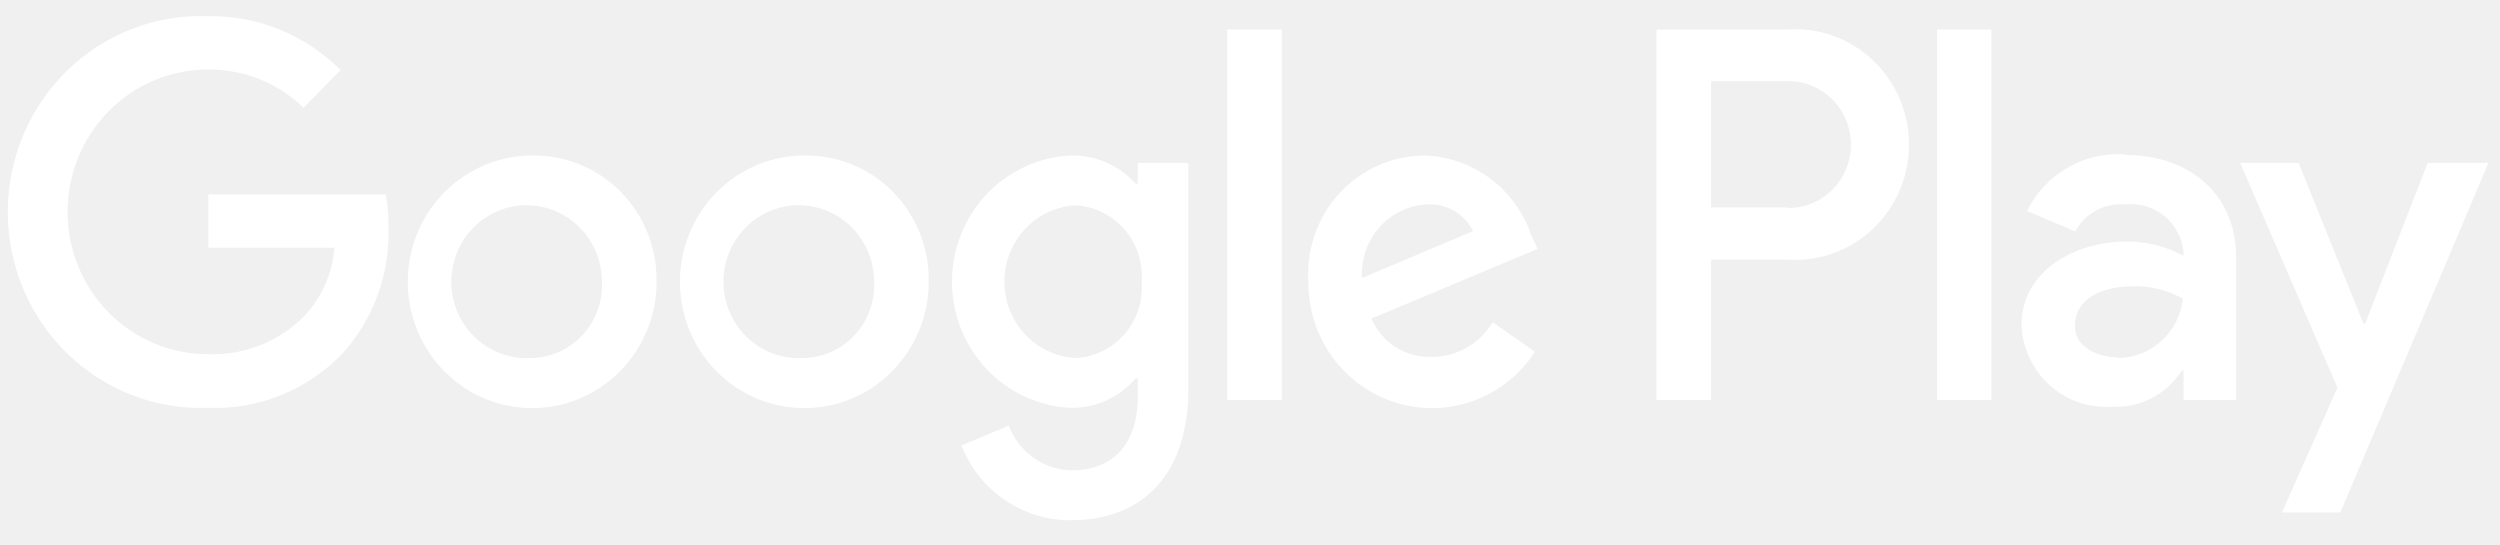
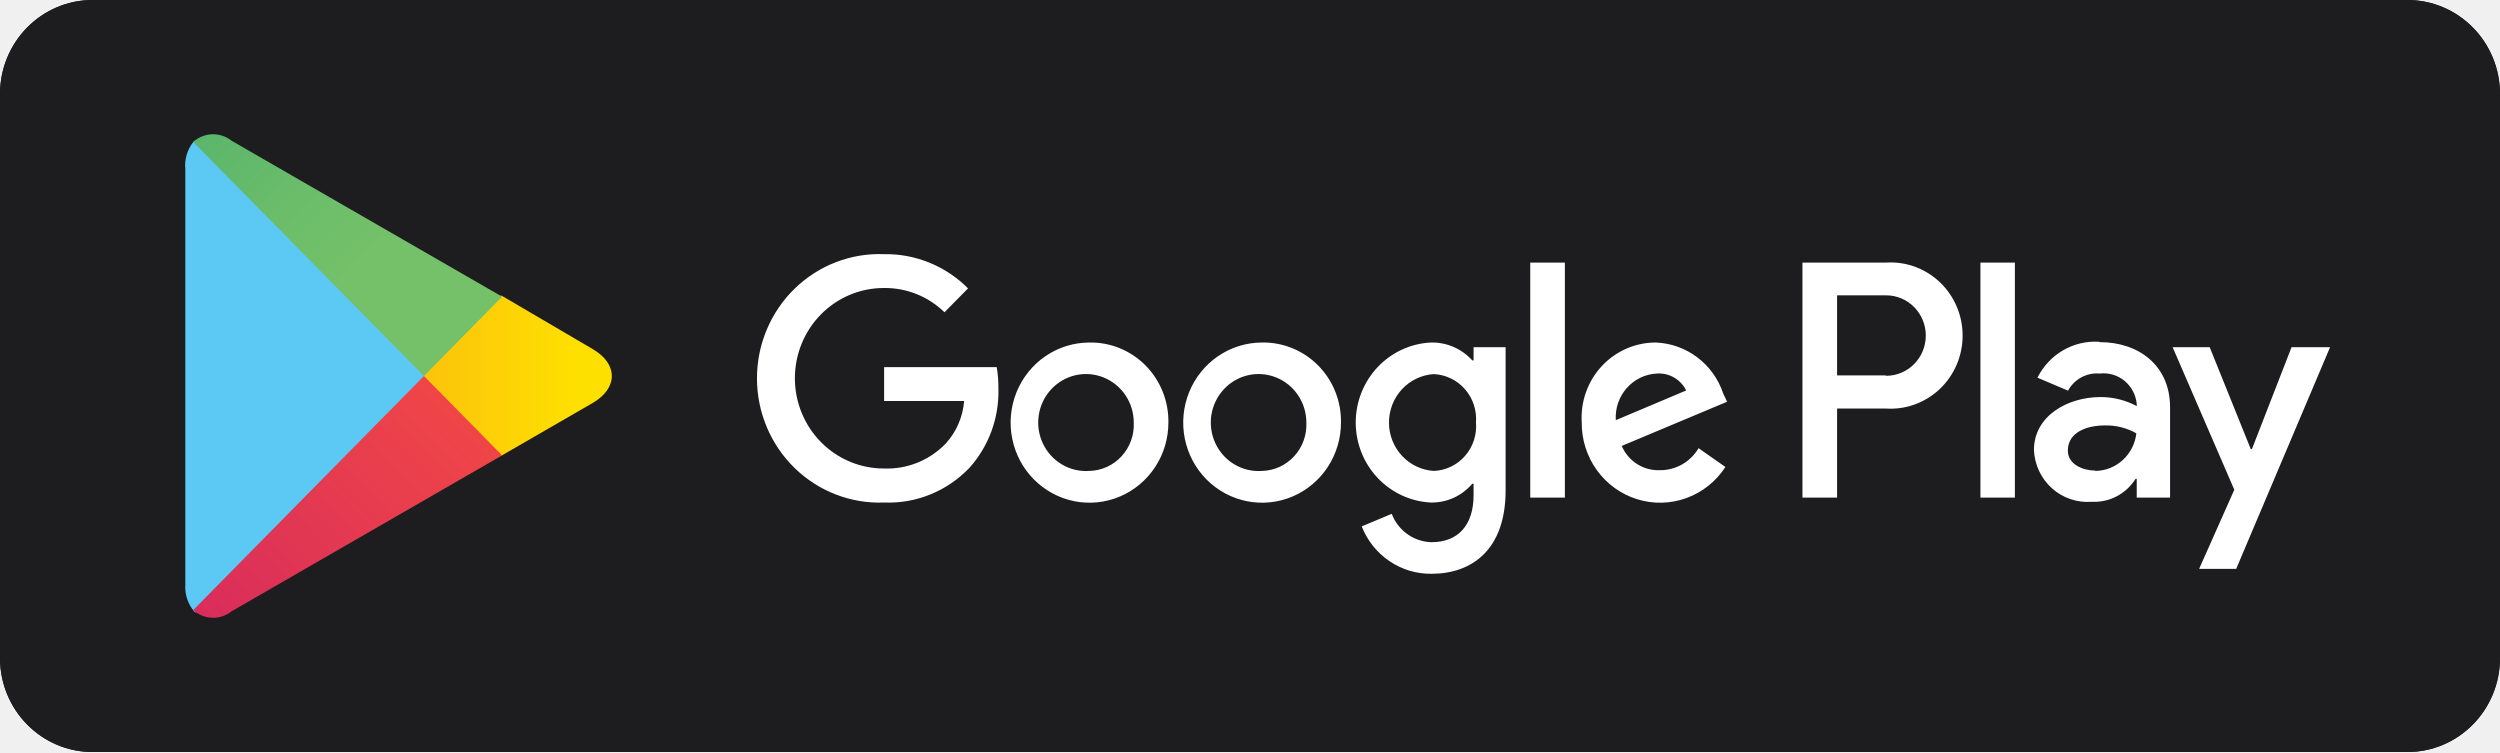
- <svg xmlns="http://www.w3.org/2000/svg" width="78" height="17" viewBox="0 0 78 17" fill="none">
-   <path d="M25.086 4.852C24.318 4.854 23.569 5.087 22.931 5.521C22.294 5.956 21.798 6.572 21.506 7.293C21.214 8.014 21.139 8.806 21.29 9.57C21.442 10.335 21.813 11.036 22.357 11.585C22.901 12.135 23.594 12.509 24.347 12.659C25.1 12.809 25.88 12.73 26.589 12.43C27.297 12.13 27.902 11.623 28.327 10.974C28.752 10.325 28.978 9.563 28.976 8.783C28.984 8.263 28.888 7.747 28.695 7.266C28.502 6.784 28.215 6.347 27.852 5.98C27.489 5.613 27.057 5.324 26.582 5.131C26.107 4.937 25.598 4.842 25.086 4.852ZM25.086 11.17C24.616 11.203 24.146 11.092 23.738 10.851C23.331 10.61 23.004 10.25 22.801 9.818C22.598 9.386 22.527 8.902 22.598 8.428C22.67 7.955 22.88 7.514 23.201 7.164C23.522 6.813 23.94 6.569 24.4 6.462C24.86 6.356 25.34 6.392 25.779 6.567C26.219 6.742 26.596 7.047 26.862 7.442C27.128 7.837 27.271 8.305 27.273 8.783C27.287 9.087 27.242 9.39 27.139 9.675C27.037 9.961 26.879 10.222 26.675 10.445C26.471 10.667 26.226 10.846 25.953 10.97C25.68 11.095 25.385 11.163 25.086 11.17ZM16.594 4.852C15.827 4.854 15.077 5.087 14.44 5.521C13.802 5.956 13.306 6.572 13.014 7.293C12.722 8.014 12.647 8.806 12.799 9.57C12.95 10.335 13.321 11.036 13.866 11.585C14.41 12.135 15.102 12.509 15.855 12.659C16.608 12.809 17.389 12.73 18.097 12.43C18.806 12.13 19.411 11.623 19.836 10.974C20.261 10.325 20.487 9.563 20.485 8.783C20.492 8.263 20.397 7.747 20.203 7.266C20.01 6.784 19.724 6.347 19.361 5.98C18.998 5.613 18.566 5.324 18.091 5.131C17.615 4.937 17.107 4.842 16.594 4.852ZM16.594 11.17C16.124 11.203 15.654 11.092 15.247 10.851C14.839 10.61 14.513 10.25 14.309 9.818C14.106 9.386 14.036 8.902 14.107 8.428C14.178 7.955 14.388 7.514 14.709 7.164C15.031 6.813 15.448 6.569 15.908 6.462C16.368 6.356 16.849 6.392 17.288 6.567C17.727 6.742 18.104 7.047 18.371 7.442C18.637 7.837 18.78 8.305 18.781 8.783C18.796 9.087 18.75 9.39 18.648 9.675C18.545 9.961 18.387 10.222 18.183 10.445C17.98 10.667 17.734 10.846 17.461 10.97C17.188 11.095 16.894 11.163 16.594 11.17ZM6.499 6.064V7.729H10.435C10.374 8.513 10.053 9.253 9.524 9.829C9.129 10.237 8.655 10.557 8.13 10.767C7.606 10.977 7.044 11.074 6.481 11.05C5.321 11.05 4.209 10.582 3.389 9.749C2.569 8.917 2.108 7.787 2.108 6.61C2.108 5.432 2.569 4.303 3.389 3.47C4.209 2.637 5.321 2.17 6.481 2.17C7.593 2.153 8.667 2.582 9.47 3.363L10.627 2.188C10.084 1.643 9.439 1.213 8.73 0.924C8.021 0.635 7.263 0.492 6.499 0.505C5.689 0.473 4.881 0.607 4.124 0.9C3.366 1.192 2.674 1.637 2.09 2.208C1.506 2.778 1.041 3.462 0.724 4.22C0.406 4.977 0.243 5.791 0.243 6.614C0.243 7.437 0.406 8.252 0.724 9.009C1.041 9.766 1.506 10.45 2.09 11.021C2.674 11.591 3.366 12.036 4.124 12.329C4.881 12.621 5.689 12.756 6.499 12.724C7.279 12.755 8.056 12.619 8.78 12.324C9.504 12.03 10.158 11.582 10.7 11.013C11.656 9.946 12.166 8.542 12.121 7.1C12.124 6.753 12.097 6.406 12.039 6.064H6.499ZM47.782 7.359C47.544 6.649 47.1 6.029 46.508 5.582C45.915 5.134 45.203 4.88 44.465 4.852C43.967 4.851 43.474 4.954 43.016 5.154C42.558 5.354 42.146 5.648 41.804 6.016C41.463 6.385 41.199 6.82 41.03 7.296C40.861 7.772 40.79 8.278 40.821 8.783C40.813 9.628 41.075 10.452 41.566 11.133C42.058 11.814 42.754 12.316 43.549 12.562C44.344 12.809 45.197 12.788 45.98 12.502C46.762 12.216 47.433 11.68 47.891 10.976L46.57 10.051C46.373 10.384 46.094 10.659 45.76 10.849C45.426 11.039 45.048 11.137 44.666 11.133C44.271 11.149 43.88 11.044 43.545 10.831C43.21 10.618 42.947 10.307 42.789 9.94L47.973 7.766L47.782 7.359ZM42.497 8.672C42.479 8.386 42.517 8.098 42.61 7.826C42.703 7.555 42.848 7.305 43.037 7.091C43.226 6.877 43.456 6.704 43.712 6.582C43.968 6.459 44.246 6.39 44.529 6.378C44.822 6.359 45.113 6.428 45.368 6.576C45.622 6.724 45.828 6.945 45.959 7.211L42.497 8.672ZM38.288 12.483H39.992V0.921H38.288V12.483ZM35.5 5.731H35.436C35.178 5.445 34.861 5.219 34.51 5.067C34.157 4.916 33.778 4.842 33.395 4.852C32.4 4.901 31.461 5.337 30.773 6.07C30.085 6.803 29.702 7.776 29.702 8.788C29.702 9.8 30.085 10.773 30.773 11.506C31.461 12.239 32.4 12.675 33.395 12.724C33.782 12.732 34.165 12.653 34.518 12.493C34.87 12.333 35.184 12.096 35.436 11.799H35.5V12.363C35.5 13.871 34.707 14.676 33.432 14.676C33.006 14.666 32.592 14.528 32.243 14.28C31.894 14.031 31.626 13.683 31.473 13.279L29.997 13.899C30.27 14.595 30.744 15.19 31.358 15.606C31.971 16.022 32.694 16.24 33.432 16.23C35.427 16.23 37.076 15.036 37.076 12.132V5.083H35.5V5.731ZM33.541 11.17C32.944 11.132 32.384 10.865 31.974 10.422C31.565 9.98 31.337 9.395 31.337 8.788C31.337 8.181 31.565 7.596 31.974 7.154C32.384 6.711 32.944 6.444 33.541 6.406C33.833 6.419 34.119 6.491 34.383 6.619C34.647 6.746 34.882 6.926 35.076 7.148C35.27 7.369 35.418 7.629 35.511 7.91C35.604 8.191 35.641 8.488 35.618 8.783C35.643 9.08 35.609 9.379 35.517 9.661C35.424 9.944 35.277 10.205 35.083 10.428C34.889 10.651 34.652 10.832 34.387 10.959C34.122 11.087 33.834 11.158 33.541 11.17ZM55.763 0.921H51.681V12.483H53.385V8.099H55.763C56.249 8.134 56.736 8.068 57.195 7.903C57.654 7.739 58.075 7.481 58.432 7.144C58.788 6.807 59.072 6.399 59.267 5.946C59.461 5.493 59.561 5.004 59.561 4.51C59.561 4.016 59.461 3.527 59.267 3.074C59.072 2.62 58.788 2.213 58.432 1.876C58.075 1.539 57.654 1.281 57.195 1.116C56.736 0.952 56.249 0.885 55.763 0.921ZM55.763 6.471H53.385V2.53H55.8C56.317 2.53 56.813 2.739 57.178 3.11C57.544 3.481 57.749 3.985 57.749 4.51C57.749 5.035 57.544 5.538 57.178 5.91C56.813 6.281 56.317 6.489 55.8 6.489L55.763 6.471ZM66.277 4.815C65.657 4.776 65.039 4.923 64.499 5.237C63.96 5.551 63.524 6.019 63.243 6.582L64.747 7.22C64.899 6.942 65.126 6.715 65.403 6.565C65.68 6.416 65.993 6.351 66.305 6.378C66.521 6.353 66.74 6.371 66.949 6.432C67.159 6.494 67.354 6.597 67.523 6.735C67.693 6.874 67.834 7.045 67.937 7.24C68.041 7.434 68.105 7.648 68.127 7.868V7.979C67.579 7.686 66.969 7.534 66.35 7.535C64.728 7.535 63.07 8.46 63.07 10.143C63.086 10.501 63.173 10.852 63.325 11.175C63.477 11.498 63.692 11.787 63.956 12.024C64.221 12.261 64.529 12.442 64.864 12.556C65.198 12.67 65.552 12.714 65.904 12.687C66.331 12.711 66.757 12.619 67.138 12.421C67.519 12.222 67.842 11.925 68.072 11.558H68.127V12.483H69.767V8.034C69.767 6.008 68.254 4.834 66.314 4.834L66.277 4.815ZM66.068 11.151C65.512 11.151 64.737 10.865 64.737 10.171C64.737 9.246 65.703 8.931 66.56 8.931C67.101 8.918 67.636 9.052 68.109 9.32C68.051 9.822 67.817 10.287 67.448 10.627C67.08 10.967 66.602 11.16 66.104 11.17L66.068 11.151ZM75.744 5.083L73.794 10.097H73.739L71.717 5.083H69.894L72.928 12.095L71.197 15.989H73.019L77.639 5.083H75.744ZM60.437 12.483H62.132V0.921H60.437V12.483Z" fill="white" />
+ <svg xmlns="http://www.w3.org/2000/svg" width="123" height="37" viewBox="0 0 123 37" fill="none">
+   <path d="M118.444 0H4.556C2.04 0 0 2.071 0 4.625V32.375C0 34.929 2.04 37 4.556 37H118.444C120.96 37 123 34.929 123 32.375V4.625C123 2.071 120.96 0 118.444 0Z" fill="#1D1D1F" />
+   <path d="M62.086 16.852C61.318 16.854 60.569 17.087 59.931 17.521C59.294 17.956 58.798 18.573 58.506 19.293C58.214 20.014 58.139 20.806 58.29 21.57C58.442 22.334 58.813 23.036 59.357 23.585C59.901 24.135 60.594 24.509 61.347 24.659C62.1 24.809 62.88 24.73 63.589 24.43C64.297 24.13 64.902 23.623 65.327 22.974C65.752 22.325 65.978 21.563 65.976 20.783C65.984 20.264 65.888 19.747 65.695 19.266C65.502 18.784 65.215 18.347 64.852 17.98C64.489 17.613 64.057 17.325 63.582 17.131C63.107 16.937 62.598 16.842 62.086 16.852ZM62.086 23.17C61.615 23.203 61.146 23.092 60.738 22.851C60.331 22.61 60.004 22.25 59.801 21.818C59.598 21.386 59.527 20.902 59.598 20.428C59.67 19.955 59.88 19.514 60.201 19.164C60.522 18.813 60.94 18.569 61.4 18.462C61.86 18.356 62.34 18.392 62.779 18.567C63.219 18.742 63.596 19.047 63.862 19.442C64.129 19.837 64.272 20.305 64.273 20.783C64.287 21.087 64.242 21.39 64.139 21.675C64.037 21.961 63.879 22.222 63.675 22.445C63.471 22.667 63.226 22.846 62.953 22.971C62.68 23.095 62.385 23.163 62.086 23.17ZM53.594 16.852C52.827 16.854 52.077 17.087 51.44 17.521C50.802 17.956 50.306 18.573 50.014 19.293C49.722 20.014 49.647 20.806 49.799 21.57C49.95 22.334 50.321 23.036 50.865 23.585C51.41 24.135 52.102 24.509 52.855 24.659C53.608 24.809 54.389 24.73 55.097 24.43C55.806 24.13 56.411 23.623 56.836 22.974C57.261 22.325 57.487 21.563 57.485 20.783C57.492 20.264 57.397 19.747 57.203 19.266C57.01 18.784 56.724 18.347 56.361 17.98C55.998 17.613 55.566 17.325 55.091 17.131C54.615 16.937 54.106 16.842 53.594 16.852ZM53.594 23.17C53.124 23.203 52.654 23.092 52.247 22.851C51.839 22.61 51.513 22.25 51.309 21.818C51.106 21.386 51.035 20.902 51.107 20.428C51.178 19.955 51.388 19.514 51.709 19.164C52.031 18.813 52.448 18.569 52.908 18.462C53.368 18.356 53.849 18.392 54.288 18.567C54.727 18.742 55.104 19.047 55.371 19.442C55.637 19.837 55.78 20.305 55.781 20.783C55.796 21.087 55.751 21.39 55.648 21.675C55.545 21.961 55.387 22.222 55.184 22.445C54.98 22.667 54.734 22.846 54.461 22.971C54.188 23.095 53.894 23.163 53.594 23.17ZM43.499 18.064V19.729H47.435C47.374 20.513 47.053 21.253 46.524 21.829C46.129 22.237 45.654 22.557 45.13 22.767C44.606 22.977 44.044 23.074 43.481 23.05C42.321 23.05 41.209 22.582 40.389 21.749C39.569 20.916 39.108 19.787 39.108 18.61C39.108 17.432 39.569 16.303 40.389 15.47C41.209 14.637 42.321 14.17 43.481 14.17C44.593 14.153 45.667 14.582 46.469 15.363L47.627 14.188C47.084 13.643 46.439 13.213 45.73 12.924C45.021 12.635 44.263 12.492 43.499 12.505C42.689 12.473 41.881 12.607 41.124 12.9C40.366 13.192 39.675 13.637 39.09 14.208C38.506 14.778 38.041 15.462 37.724 16.22C37.406 16.977 37.243 17.791 37.243 18.614C37.243 19.437 37.406 20.252 37.724 21.009C38.041 21.766 38.506 22.451 39.09 23.021C39.675 23.591 40.366 24.036 41.124 24.329C41.881 24.622 42.689 24.756 43.499 24.724C44.279 24.756 45.056 24.619 45.78 24.324C46.504 24.029 47.158 23.582 47.7 23.013C48.656 21.946 49.166 20.542 49.121 19.1C49.124 18.753 49.097 18.406 49.039 18.064H43.499ZM84.782 19.359C84.544 18.649 84.1 18.029 83.508 17.582C82.915 17.134 82.203 16.88 81.465 16.852C80.967 16.851 80.474 16.954 80.016 17.154C79.558 17.354 79.146 17.648 78.804 18.016C78.463 18.385 78.199 18.82 78.03 19.296C77.861 19.772 77.79 20.278 77.821 20.783C77.813 21.628 78.075 22.452 78.566 23.133C79.058 23.814 79.754 24.316 80.549 24.562C81.344 24.809 82.197 24.788 82.98 24.502C83.762 24.216 84.433 23.68 84.891 22.976L83.57 22.051C83.373 22.384 83.094 22.659 82.76 22.849C82.426 23.039 82.049 23.137 81.666 23.133C81.271 23.149 80.88 23.044 80.545 22.831C80.21 22.618 79.947 22.308 79.789 21.94L84.973 19.766L84.782 19.359ZM79.497 20.672C79.479 20.386 79.517 20.098 79.61 19.826C79.703 19.555 79.848 19.305 80.037 19.091C80.226 18.877 80.456 18.704 80.712 18.581C80.968 18.459 81.246 18.39 81.529 18.378C81.822 18.359 82.113 18.428 82.368 18.576C82.622 18.724 82.828 18.945 82.96 19.211L79.497 20.672ZM75.288 24.483H76.992V12.921H75.288V24.483ZM72.5 17.731H72.436C72.177 17.445 71.862 17.219 71.51 17.067C71.157 16.916 70.778 16.842 70.395 16.852C69.4 16.901 68.461 17.337 67.773 18.07C67.085 18.803 66.702 19.776 66.702 20.788C66.702 21.8 67.085 22.773 67.773 23.506C68.461 24.239 69.4 24.675 70.395 24.724C70.782 24.732 71.165 24.653 71.518 24.493C71.87 24.333 72.184 24.096 72.436 23.799H72.5V24.363C72.5 25.871 71.707 26.676 70.432 26.676C70.006 26.666 69.592 26.528 69.243 26.28C68.894 26.031 68.626 25.683 68.473 25.279L66.997 25.899C67.27 26.595 67.744 27.19 68.358 27.606C68.971 28.022 69.694 28.24 70.432 28.23C72.427 28.23 74.076 27.036 74.076 24.132V17.083H72.5V17.731ZM70.541 23.17C69.944 23.132 69.384 22.865 68.974 22.422C68.565 21.98 68.337 21.395 68.337 20.788C68.337 20.181 68.565 19.596 68.974 19.154C69.384 18.711 69.944 18.444 70.541 18.406C70.833 18.419 71.119 18.491 71.383 18.619C71.647 18.746 71.882 18.926 72.076 19.148C72.27 19.369 72.418 19.629 72.511 19.91C72.604 20.191 72.641 20.488 72.618 20.783C72.643 21.08 72.609 21.379 72.516 21.661C72.424 21.944 72.277 22.205 72.083 22.428C71.888 22.651 71.652 22.832 71.387 22.959C71.122 23.087 70.834 23.158 70.541 23.17ZM92.763 12.921H88.681V24.483H90.385V20.099H92.763C93.249 20.134 93.736 20.068 94.195 19.903C94.654 19.739 95.075 19.48 95.432 19.144C95.788 18.807 96.072 18.399 96.267 17.946C96.461 17.493 96.561 17.004 96.561 16.51C96.561 16.016 96.461 15.527 96.267 15.073C96.072 14.62 95.788 14.213 95.432 13.876C95.075 13.539 94.654 13.281 94.195 13.116C93.736 12.952 93.249 12.886 92.763 12.921ZM92.763 18.471H90.385V14.53H92.799C93.317 14.53 93.813 14.739 94.178 15.11C94.544 15.481 94.749 15.985 94.749 16.51C94.749 17.035 94.544 17.538 94.178 17.91C93.813 18.281 93.317 18.489 92.799 18.489L92.763 18.471ZM103.277 16.815C102.657 16.776 102.039 16.923 101.5 17.237C100.96 17.551 100.524 18.018 100.243 18.582L101.747 19.22C101.899 18.942 102.127 18.715 102.403 18.565C102.679 18.416 102.993 18.351 103.305 18.378C103.521 18.353 103.74 18.371 103.949 18.432C104.159 18.494 104.354 18.596 104.523 18.735C104.693 18.874 104.834 19.045 104.937 19.24C105.041 19.434 105.105 19.648 105.127 19.868V19.979C104.579 19.686 103.969 19.534 103.35 19.535C101.728 19.535 100.07 20.46 100.07 22.143C100.086 22.501 100.173 22.852 100.325 23.175C100.477 23.498 100.692 23.787 100.956 24.024C101.221 24.262 101.529 24.442 101.864 24.556C102.198 24.67 102.552 24.715 102.904 24.687C103.331 24.711 103.757 24.619 104.138 24.421C104.52 24.222 104.842 23.925 105.072 23.558H105.127V24.483H106.767V20.034C106.767 18.008 105.254 16.834 103.314 16.834L103.277 16.815ZM103.068 23.151C102.512 23.151 101.738 22.865 101.738 22.171C101.738 21.246 102.703 20.931 103.56 20.931C104.101 20.918 104.636 21.052 105.109 21.32C105.051 21.822 104.817 22.287 104.448 22.627C104.08 22.967 103.602 23.16 103.104 23.17L103.068 23.151ZM112.744 17.083L110.794 22.097H110.739L108.717 17.083H106.894L109.928 24.095L108.197 27.989H110.02L114.639 17.083H112.744ZM97.437 24.483H99.132V12.921H97.437V24.483Z" fill="white" />
+   <path d="M9.509 6.987C9.21 7.364 9.07 7.846 9.117 8.328V28.77C9.089 29.241 9.239 29.704 9.536 30.065L9.609 30.139L20.861 18.642V18.364L9.582 6.922L9.509 6.987Z" fill="#5BC9F4" />
+   <path d="M24.596 22.45L20.842 18.639V18.362L24.596 14.551H24.687L29.151 17.169C30.418 17.899 30.418 19.102 29.151 19.832L24.696 22.404L24.596 22.45Z" fill="url(#paint0_linear_8419_24841)" />
+   <path d="M24.703 22.404L20.858 18.5L9.505 30.016C9.765 30.25 10.097 30.384 10.443 30.394C10.79 30.404 11.129 30.29 11.4 30.072L24.703 22.404Z" fill="url(#paint1_linear_8419_24841)" />
+   <path d="M24.703 14.596L11.4 6.928C11.129 6.71 10.79 6.596 10.443 6.606C10.097 6.616 9.765 6.75 9.505 6.984L20.858 18.5L24.703 14.596Z" fill="url(#paint2_linear_8419_24841)" />
+   <path d="M118.444 0.74C119.459 0.74 120.433 1.149 121.15 1.878C121.868 2.606 122.271 3.595 122.271 4.625V32.375C122.271 33.405 121.868 34.394 121.15 35.122C120.433 35.851 119.459 36.26 118.444 36.26H4.556C3.541 36.26 2.567 35.851 1.85 35.122C1.132 34.394 0.729 33.405 0.729 32.375V4.625C0.729 3.595 1.132 2.606 1.85 1.878C2.567 1.149 3.541 0.74 4.556 0.74H118.444ZM118.444 0H4.556C3.347 0 2.189 0.487 1.334 1.355C0.48 2.222 0 3.398 0 4.625L0 32.375C0 33.602 0.48 34.778 1.334 35.645C2.189 36.513 3.347 37 4.556 37H118.444C119.653 37 120.811 36.513 121.666 35.645C122.52 34.778 123 33.602 123 32.375V4.625C123 3.398 122.52 2.222 121.666 1.355C120.811 0.487 119.653 0 118.444 0V0Z" fill="#1D1D1F" />
+   <defs>
+     <linearGradient id="paint0_linear_8419_24841" x1="28.322" y1="18.5" x2="6.291" y2="18.5" gradientUnits="userSpaceOnUse">
+       <stop stop-color="#FEE000" />
+       <stop offset="0.42" stop-color="#FBBC0E" />
+       <stop offset="0.78" stop-color="#FAA418" />
+       <stop offset="1" stop-color="#F99B1C" />
+     </linearGradient>
+     <linearGradient id="paint1_linear_8419_24841" x1="22.607" y1="20.618" x2="1.575" y2="41.334" gradientUnits="userSpaceOnUse">
+       <stop stop-color="#EF4547" />
+       <stop offset="1" stop-color="#C6186D" />
+     </linearGradient>
+     <linearGradient id="paint2_linear_8419_24841" x1="1.797" y1="-4.745" x2="18.973" y2="12.163" gradientUnits="userSpaceOnUse">
+       <stop stop-color="#279E6F" />
+       <stop offset="0.04" stop-color="#2BA06F" />
+       <stop offset="0.46" stop-color="#53B26C" />
+       <stop offset="0.8" stop-color="#6BBD6A" />
+       <stop offset="1" stop-color="#74C169" />
+     </linearGradient>
+   </defs>
</svg>
